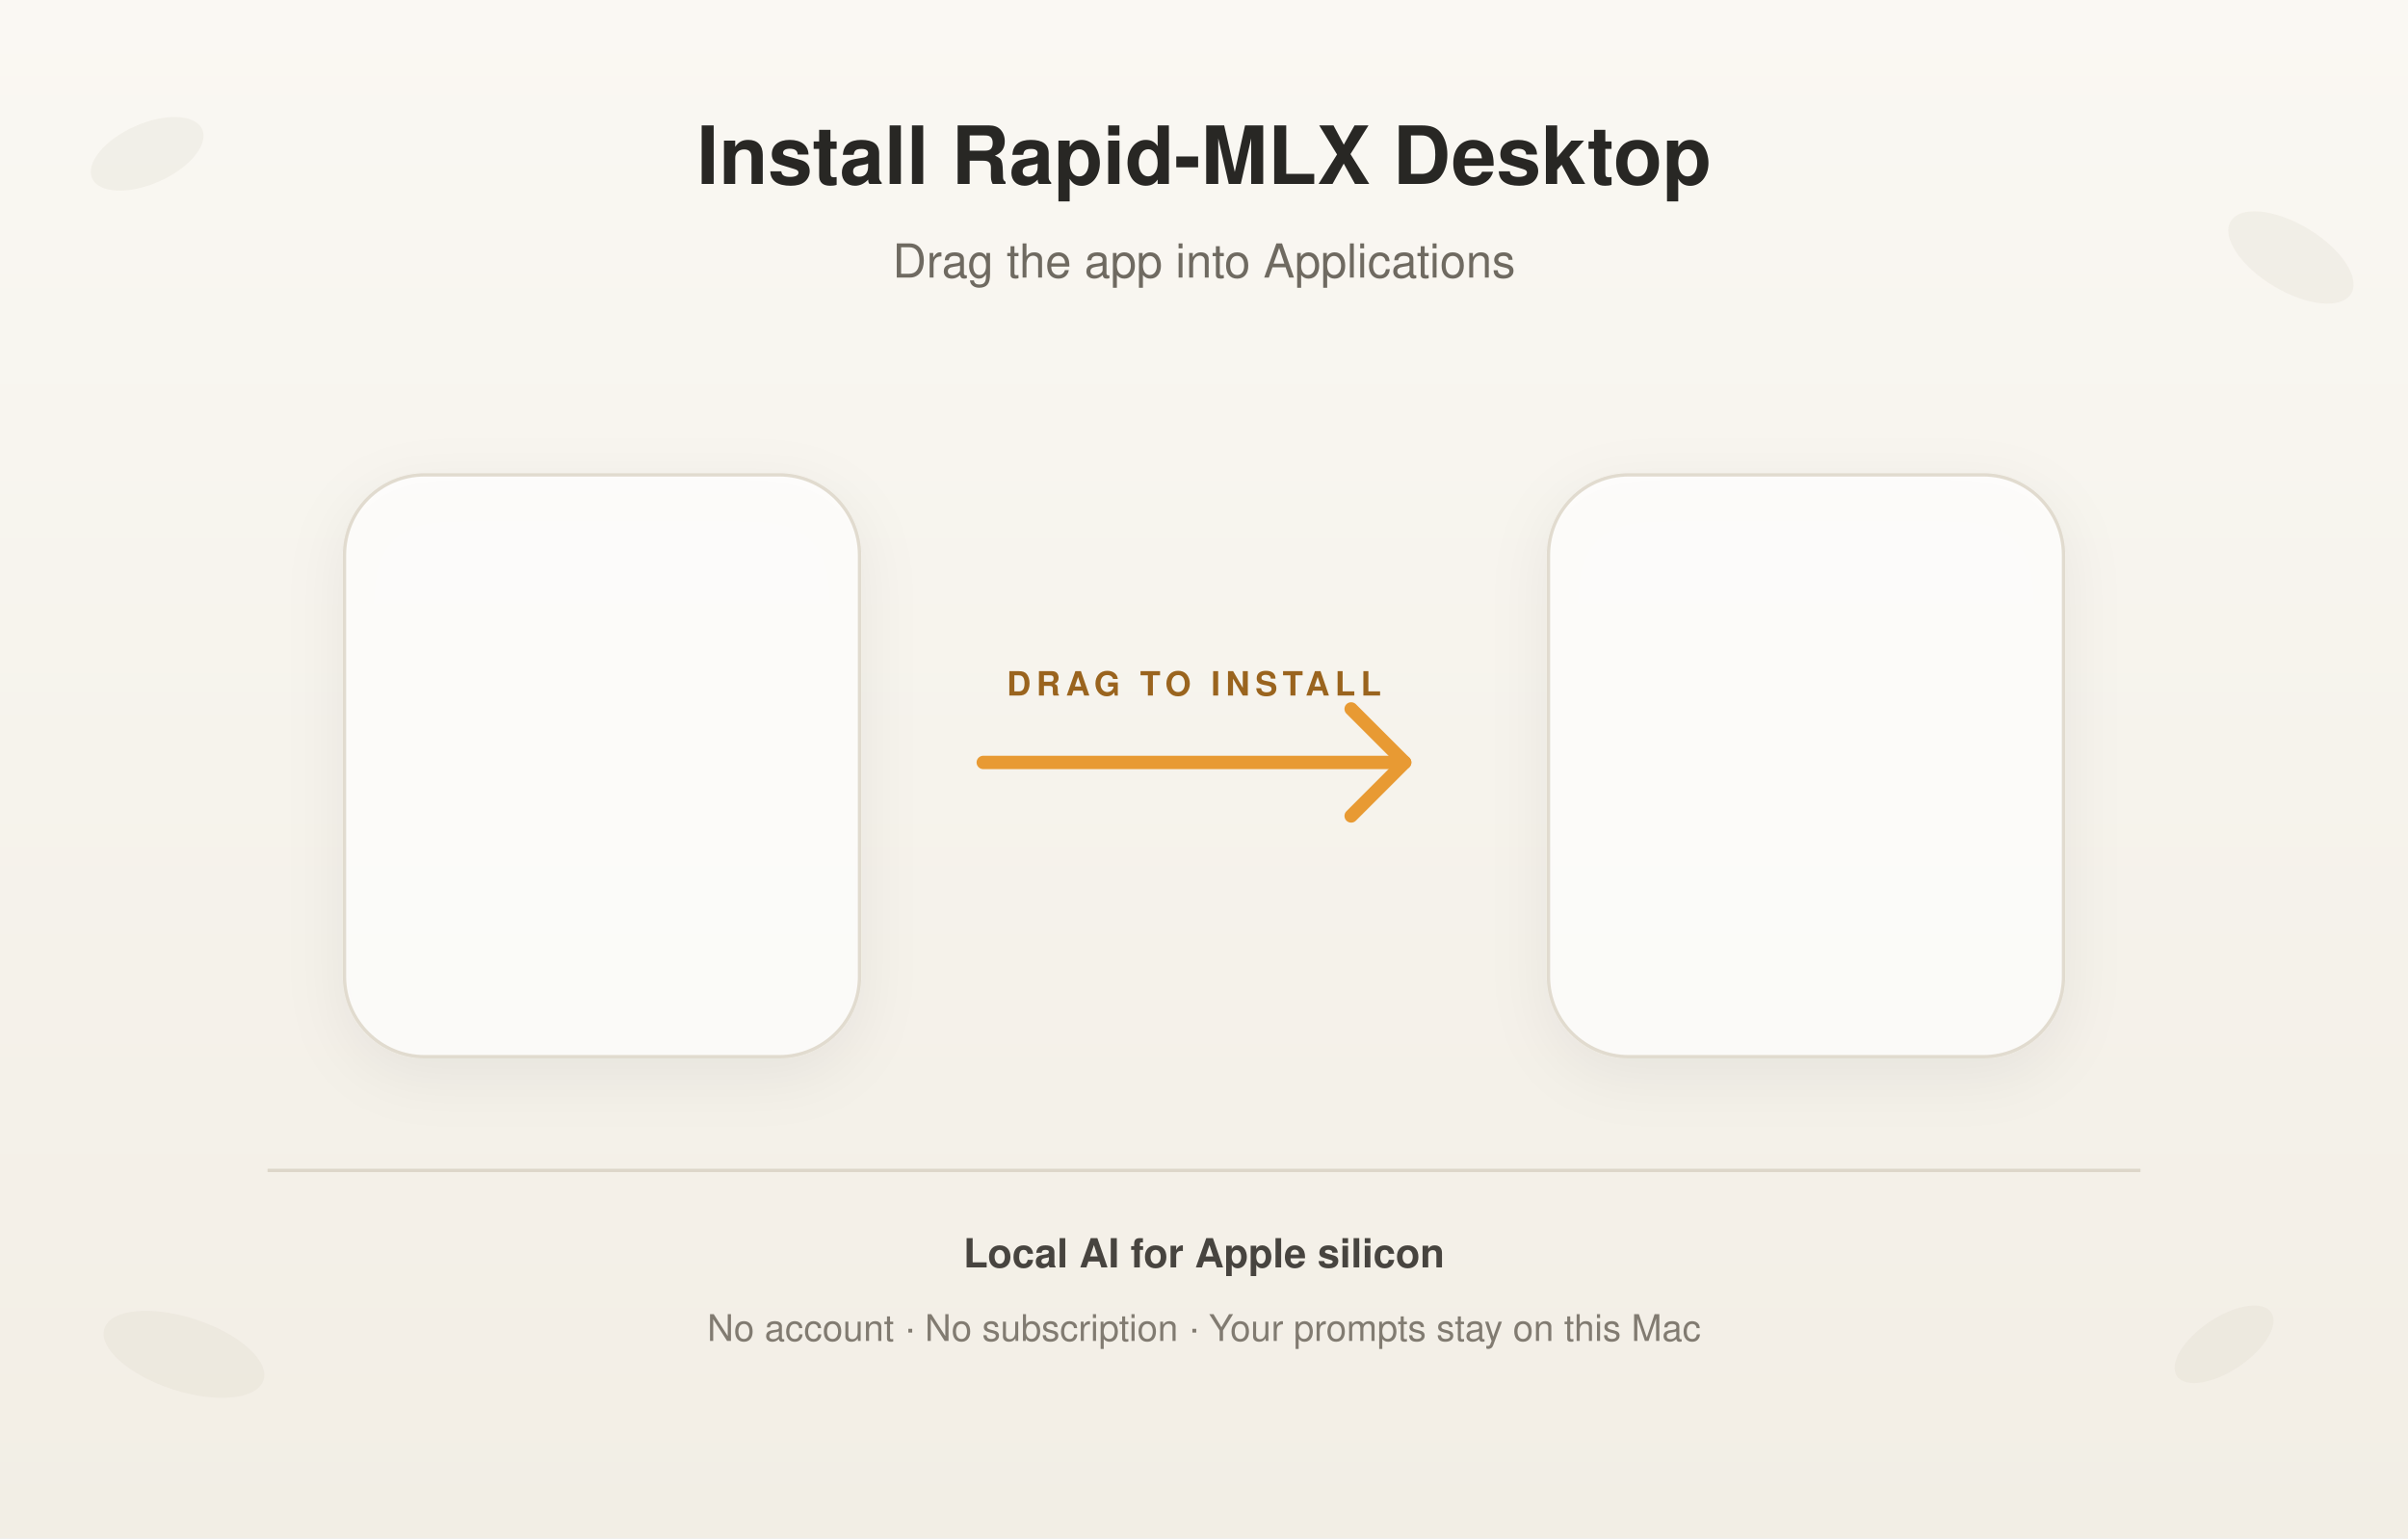
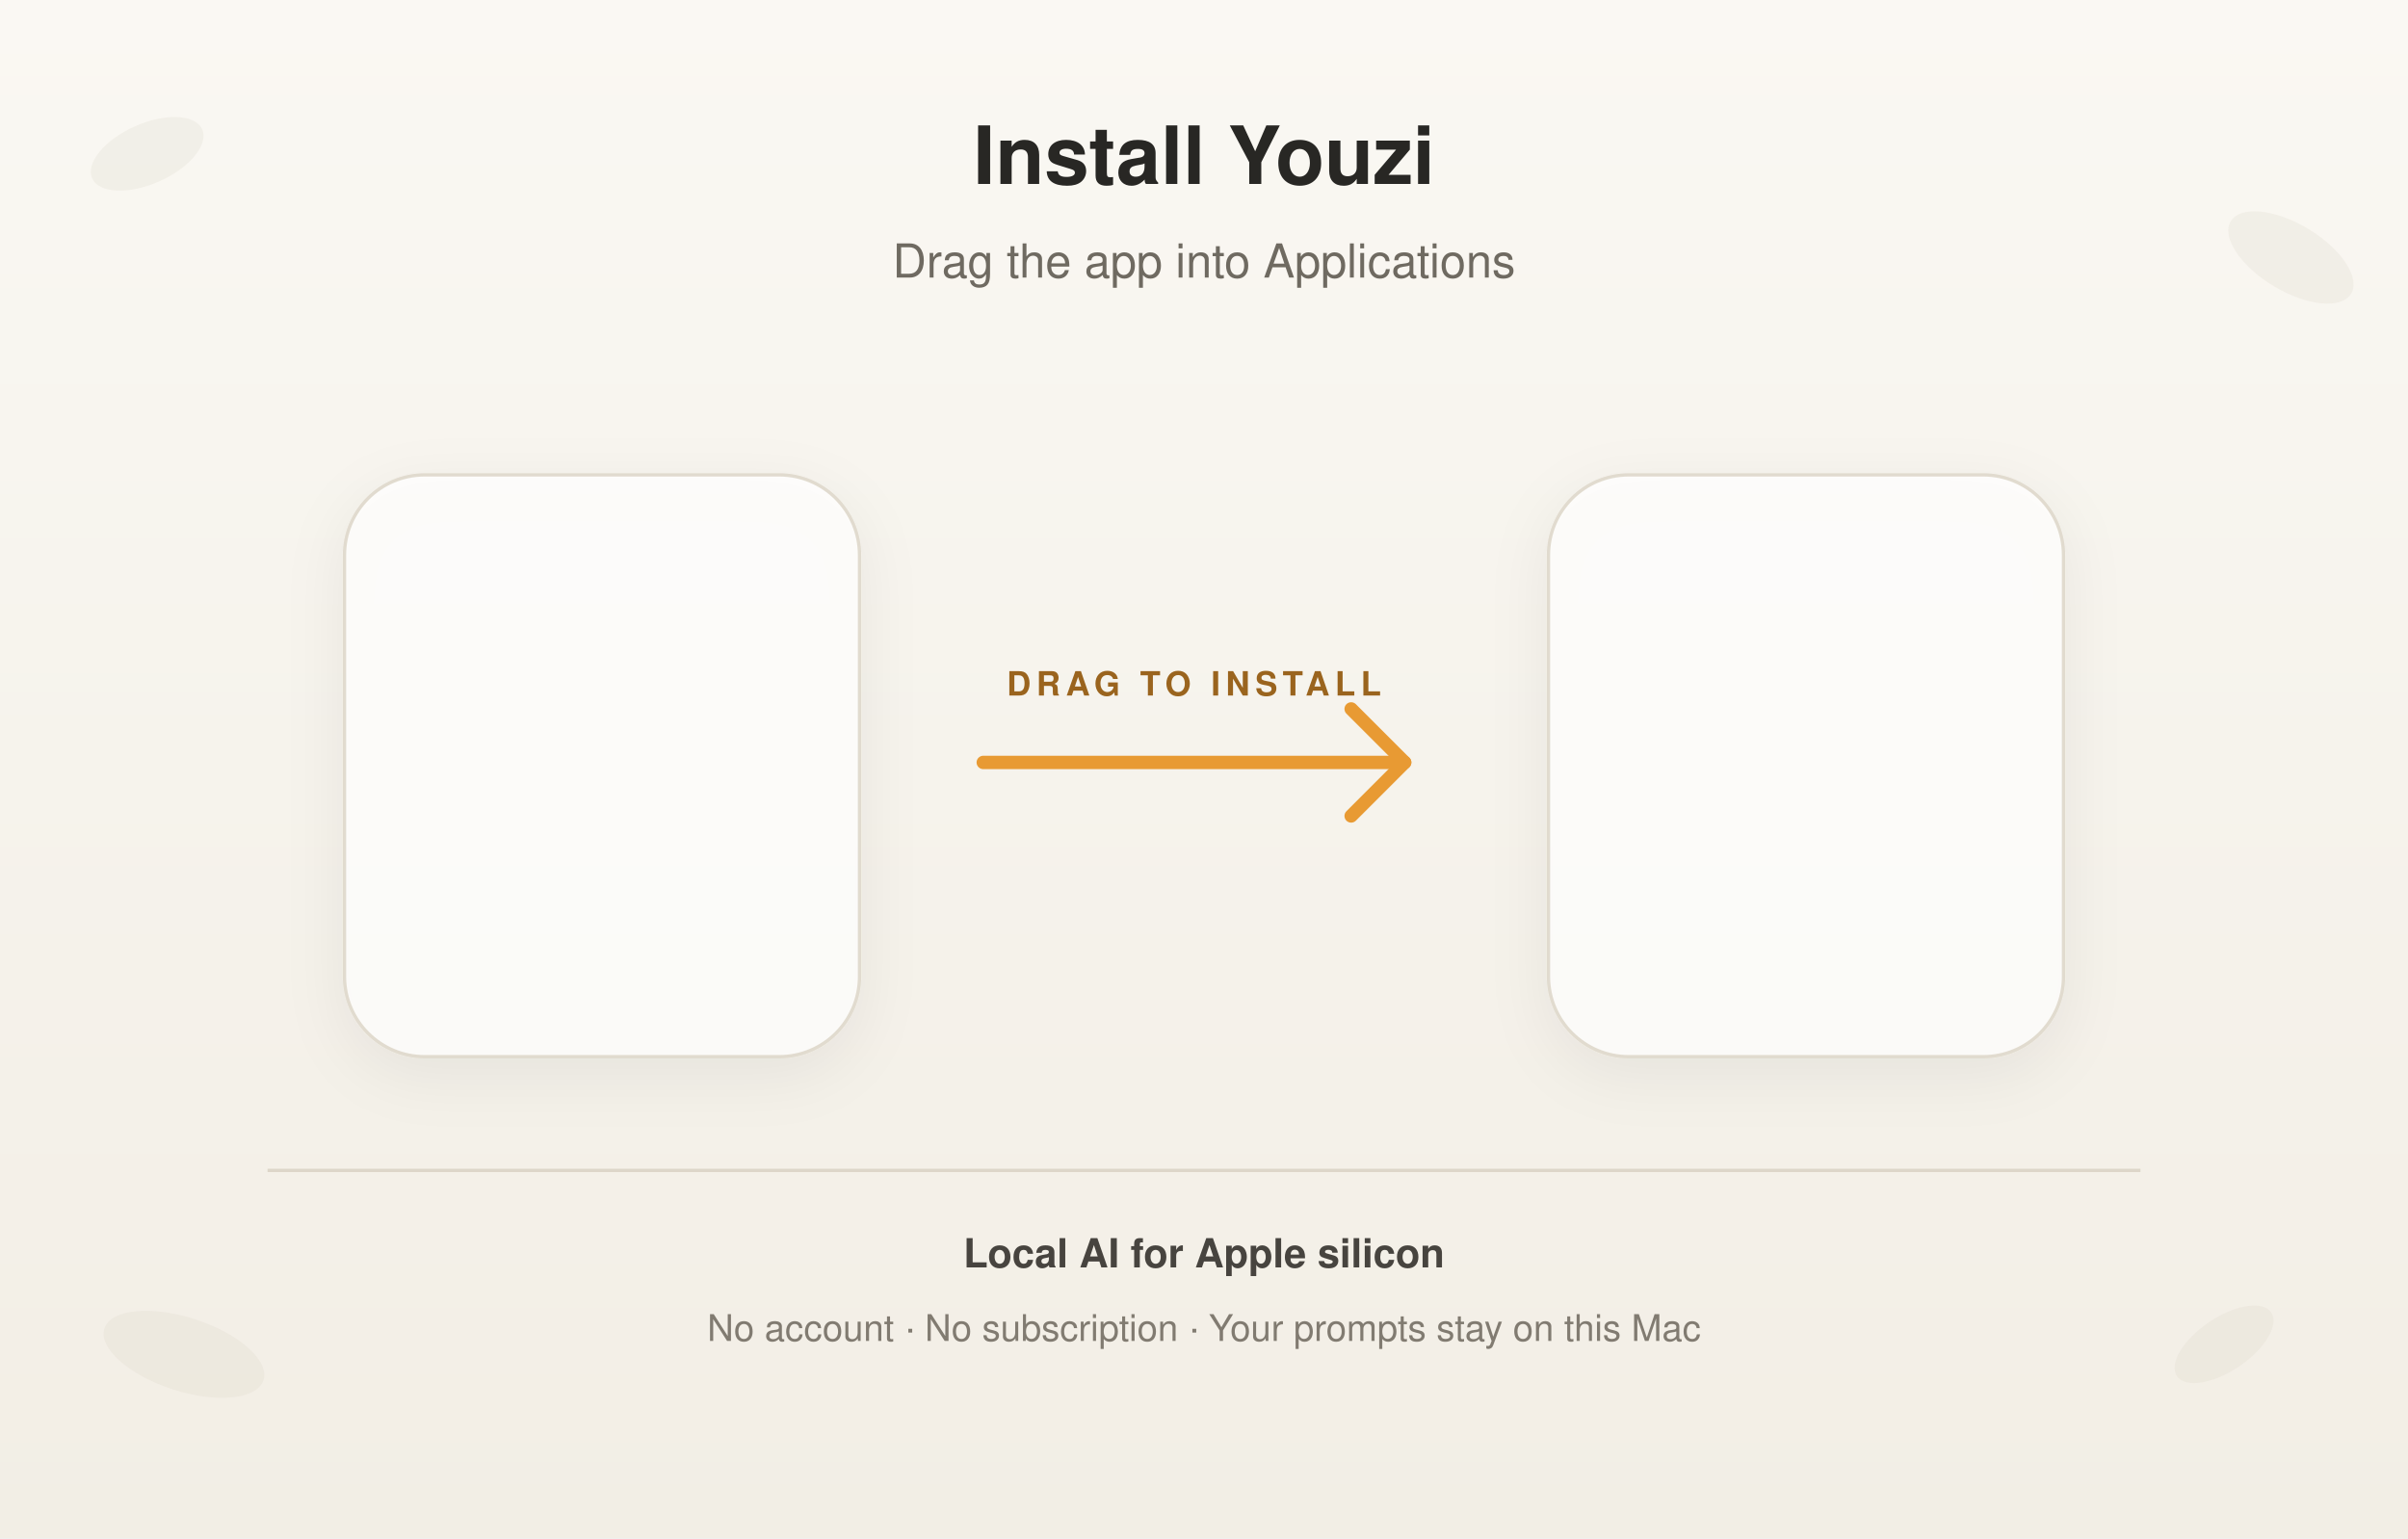
<svg xmlns="http://www.w3.org/2000/svg" width="720" height="460" viewBox="0 0 720 460">
  <defs>
    <linearGradient id="canvas" x1="0" y1="0" x2="0" y2="1">
      <stop offset="0" stop-color="#FAF8F3" />
      <stop offset="1" stop-color="#F2EEE5" />
    </linearGradient>
    <filter id="shadow" x="-20%" y="-20%" width="140%" height="140%">
      <feDropShadow dx="0" dy="5" stdDeviation="9" flood-color="#282724" flood-opacity="0.08" />
    </filter>
  </defs>
  <rect width="720" height="460" fill="url(#canvas)" />
  <g fill="#D8D1C3" opacity="0.22">
    <ellipse cx="44" cy="46" rx="18" ry="9" transform="rotate(-24 44 46)" />
    <ellipse cx="685" cy="77" rx="21" ry="10" transform="rotate(31 685 77)" />
    <ellipse cx="55" cy="405" rx="25" ry="11" transform="rotate(18 55 405)" />
    <ellipse cx="665" cy="402" rx="17" ry="8" transform="rotate(-34 665 402)" />
  </g>
  <g font-family="-apple-system, BlinkMacSystemFont, Helvetica Neue, Helvetica, Arial, sans-serif" text-anchor="middle">
    <text x="360" y="55" fill="#282724" font-size="24" font-weight="650">
-       Install Rapid-MLX Desktop
+       Install Youzi
    </text>
    <text x="360" y="83" fill="#6F6A61" font-size="14" font-weight="400">
      Drag the app into Applications
    </text>
  </g>
  <g filter="url(#shadow)">
    <rect x="103" y="142" width="154" height="174" rx="24" fill="#FFFFFF" fill-opacity="0.72" stroke="#E1DBCF" />
    <rect x="463" y="142" width="154" height="174" rx="24" fill="#FFFFFF" fill-opacity="0.72" stroke="#E1DBCF" />
  </g>
  <g fill="none" stroke="#E89A33" stroke-width="4" stroke-linecap="round" stroke-linejoin="round">
    <path d="M 294 228 H 420" />
    <path d="M 404 212 L 420 228 L 404 244" />
  </g>
  <text x="357" y="208" fill="#9A641E" font-size="10" font-weight="700" font-family="-apple-system, BlinkMacSystemFont, Helvetica Neue, Helvetica, Arial, sans-serif" text-anchor="middle" letter-spacing="1.6">DRAG TO INSTALL</text>
  <line x1="80" y1="350" x2="640" y2="350" stroke="#DDD6C9" />
  <g font-family="-apple-system, BlinkMacSystemFont, Helvetica Neue, Helvetica, Arial, sans-serif" text-anchor="middle">
    <text x="360" y="379" fill="#47443F" font-size="12" font-weight="600">
      Local AI for Apple silicon
    </text>
    <text x="360" y="401" fill="#817B71" font-size="11">
      No account · No subscription · Your prompts stay on this Mac
    </text>
  </g>
</svg>
